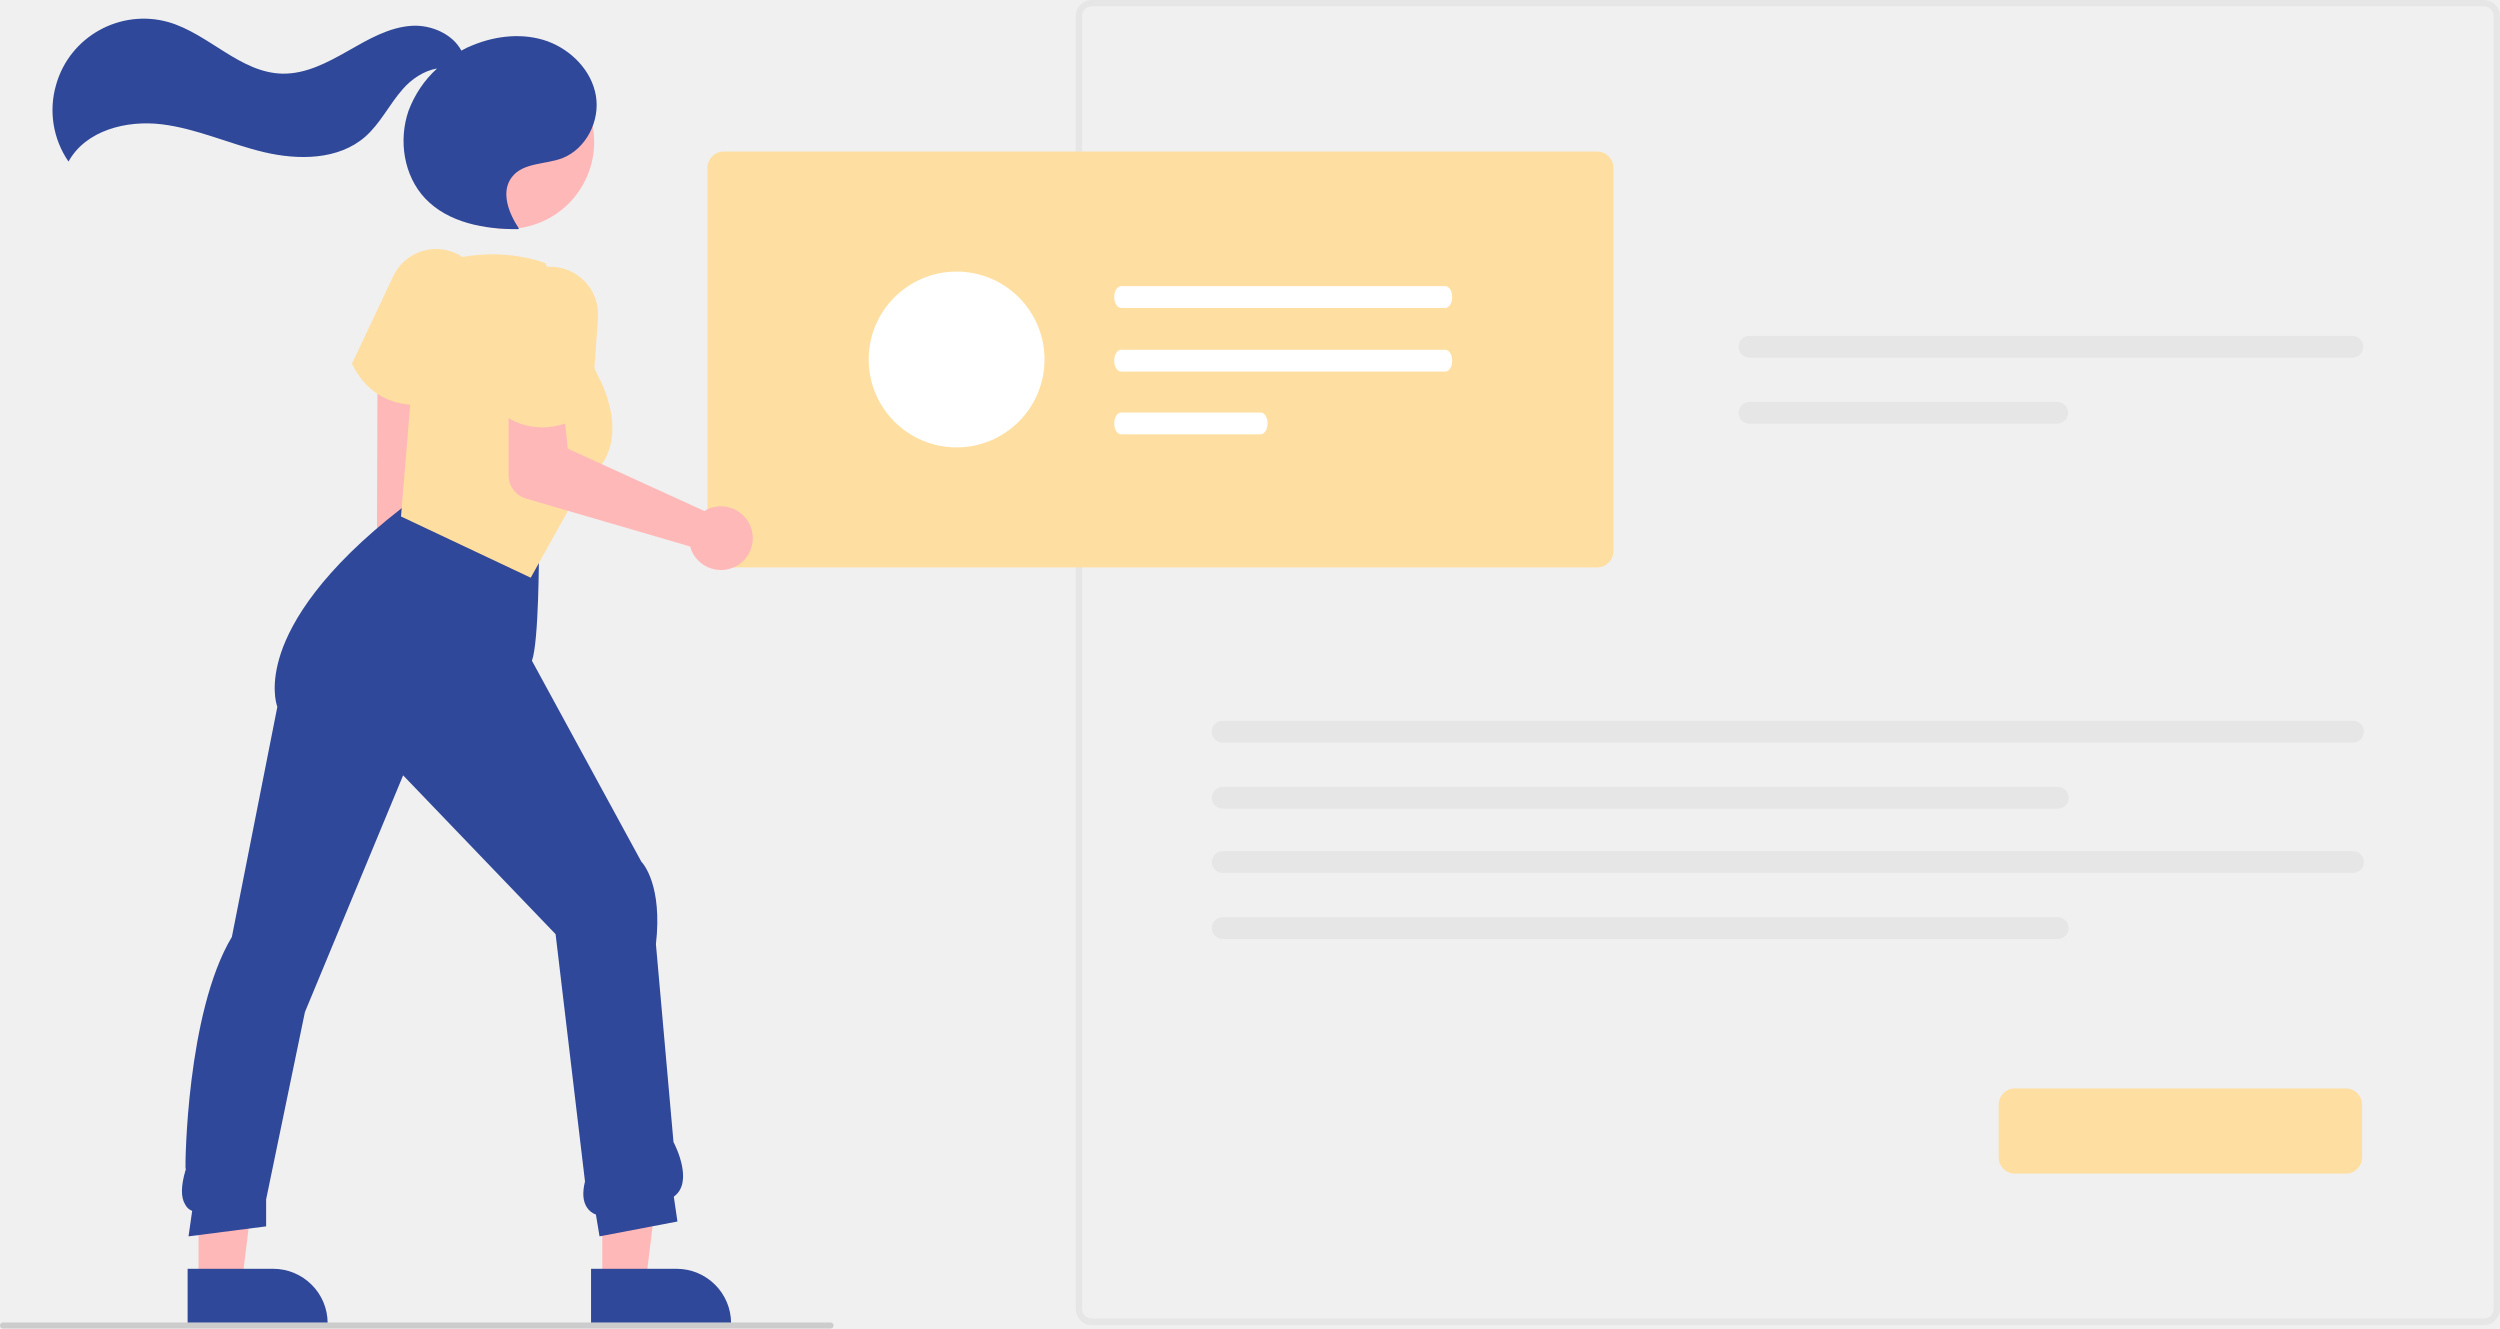
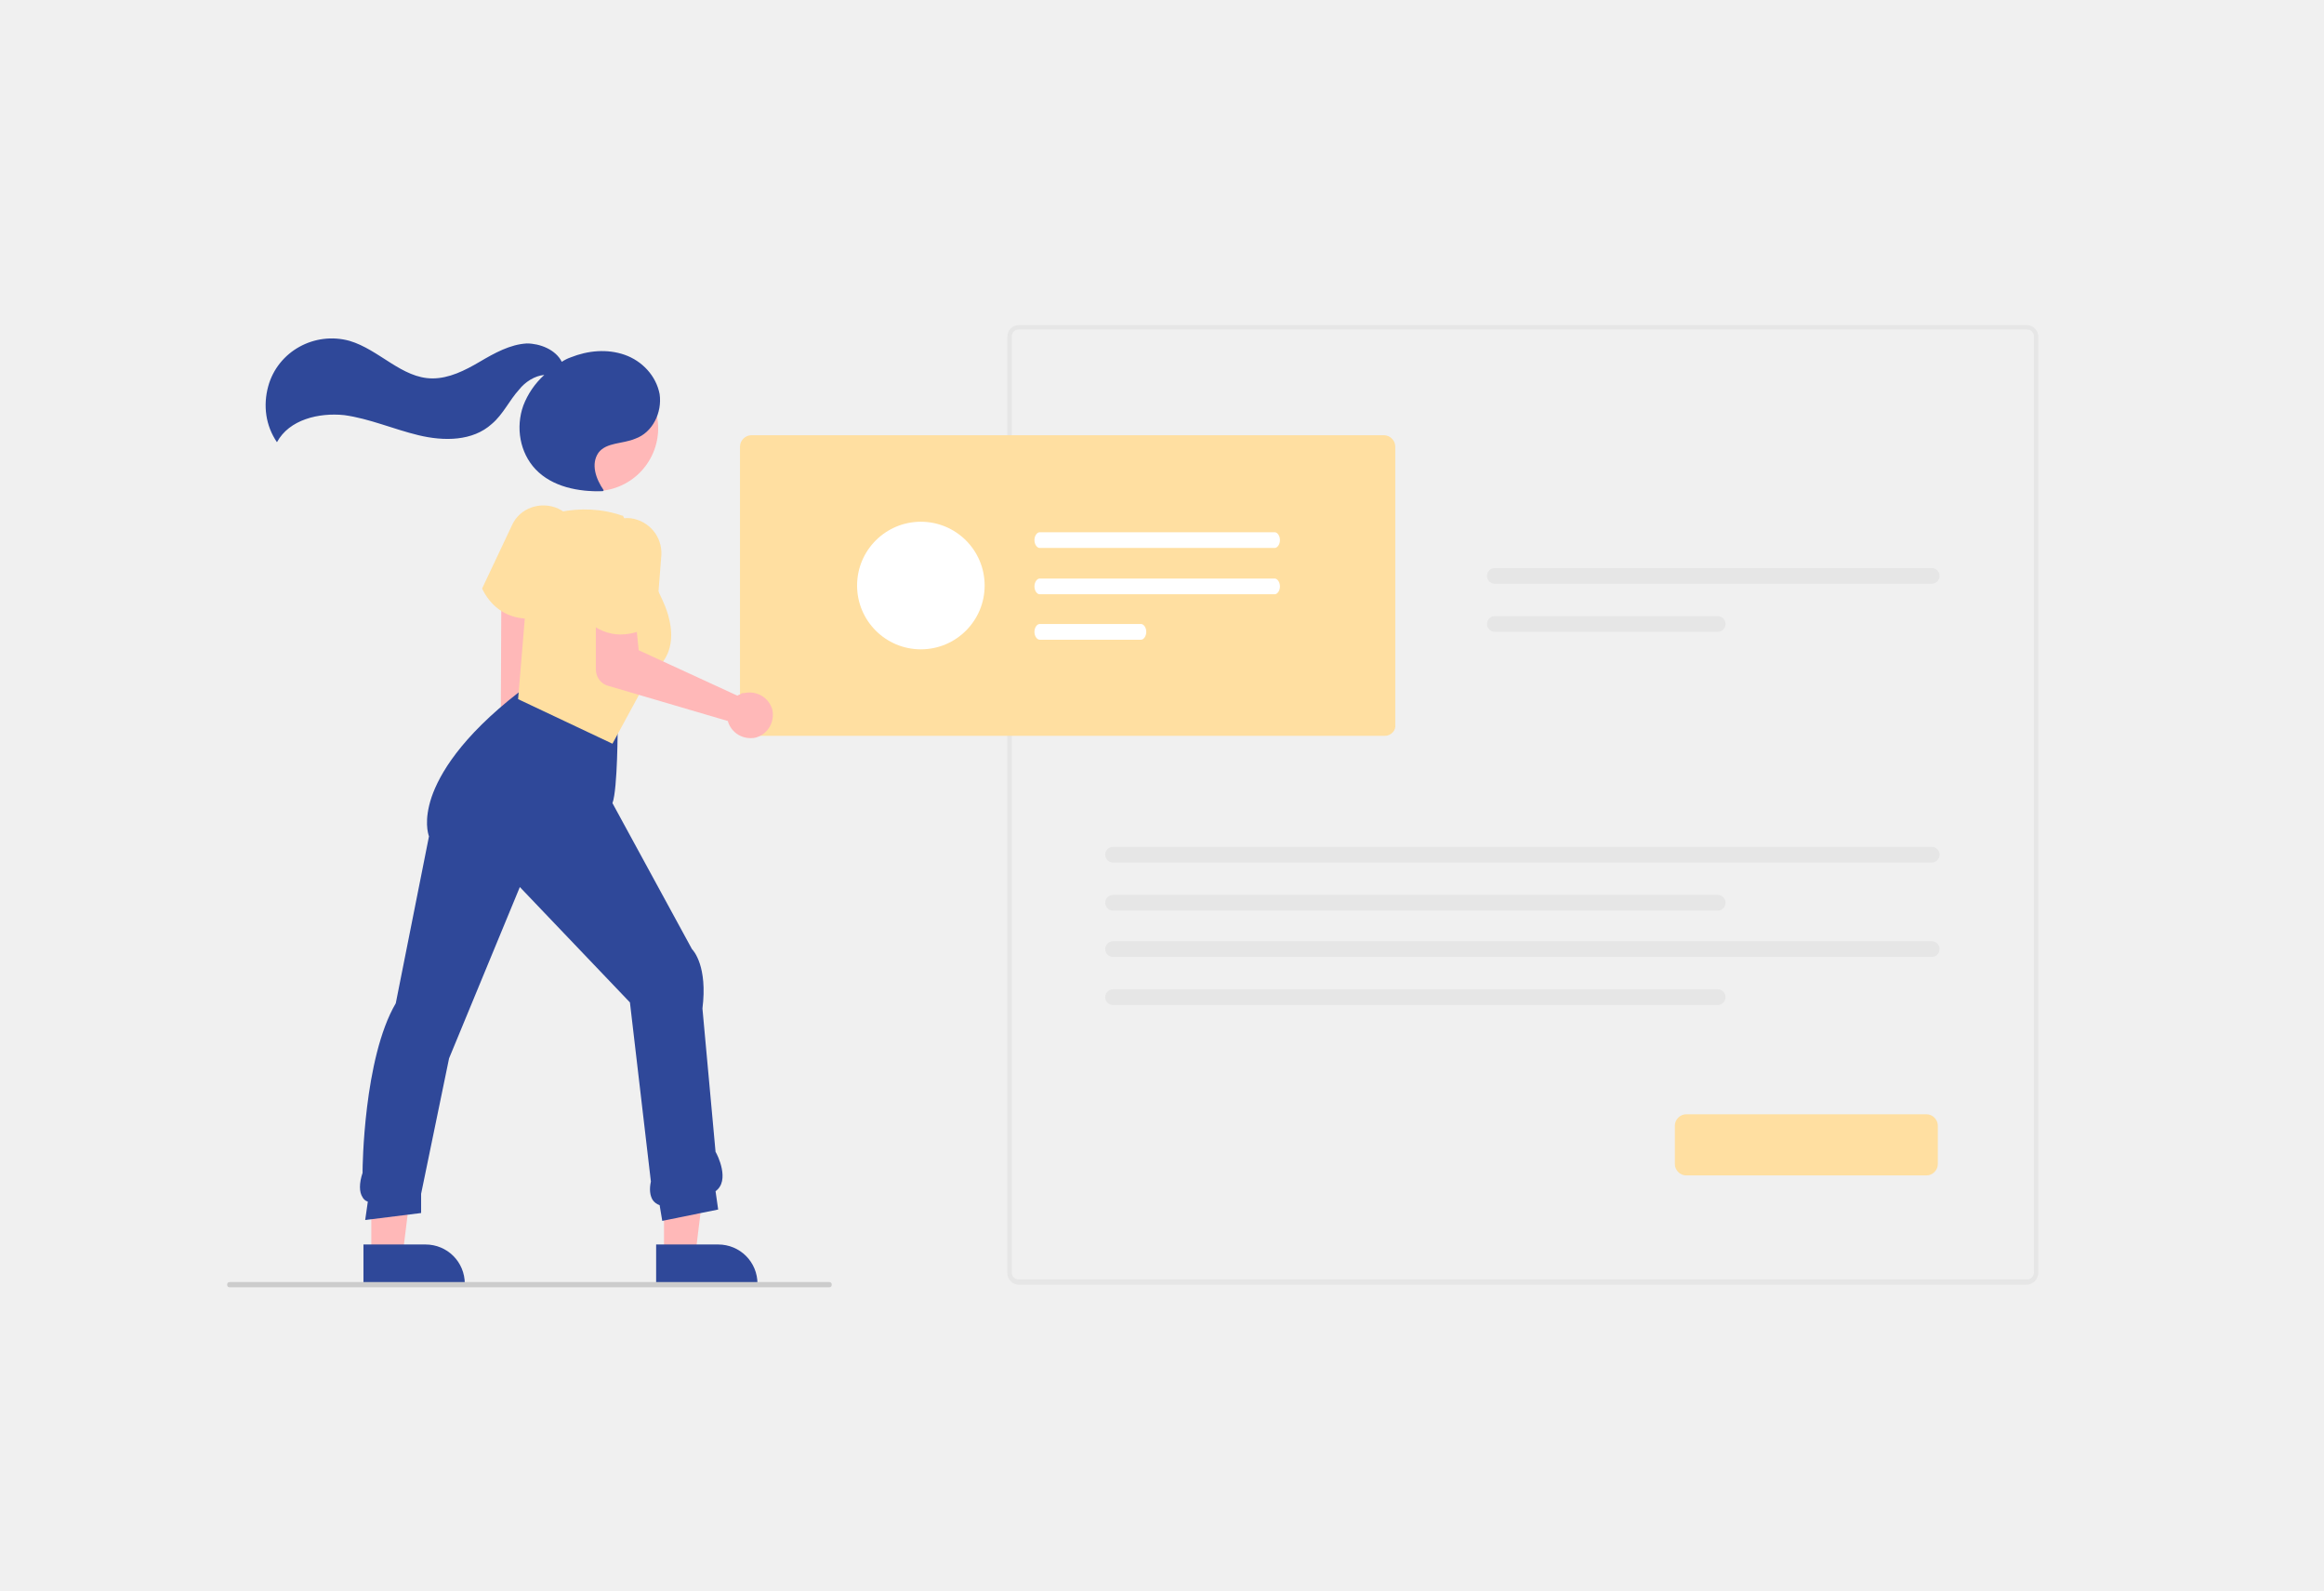
- <svg xmlns="http://www.w3.org/2000/svg" version="1.1" id="a97b75e6-1429-4e16-873c-5658d47e4ef0" x="0px" y="0px" viewBox="0 0 824.8 438.3" style="enable-background:new 0 0 824.8 438.3;" xml:space="preserve">
+ <svg xmlns="http://www.w3.org/2000/svg" version="1.1" id="a97b75e6-1429-4e16-873c-5658d47e4ef0" x="0px" y="0px" viewBox="0 0 266 182" style="enable-background:new 0 0 266 182;" xml:space="preserve">
  <style type="text/css">
	.st0{fill:#E6E6E6;}
	.st1{fill:#FFDFA1;}
	.st2{fill:#FFB8B8;}
	.st3{fill:#2F4899;}
	.st4{fill:#CCCCCC;}
	.st5{fill:#FFFFFF;}
</style>
-   <path id="b4c13b4e-8ef9-4732-a242-1b77a57c7078" class="st0" d="M819.5,437.2H360.2c-2.9,0-5.3-2.4-5.3-5.3V5.3  c0-2.9,2.4-5.3,5.3-5.3h459.3c2.9,0,5.3,2.4,5.3,5.3v426.5C824.8,434.8,822.4,437.2,819.5,437.2L819.5,437.2z M360.2,2.1  c-1.8,0-3.2,1.4-3.2,3.2v426.5c0,1.8,1.4,3.2,3.2,3.2h459.3c1.8,0,3.2-1.4,3.2-3.2V5.3c0-1.8-1.4-3.2-3.2-3.2L360.2,2.1z" />
-   <path id="b86923e0-dd17-408d-8c65-7675907766e6" class="st0" d="M577.2,110.8c-2,0-3.6,1.6-3.6,3.6c0,2,1.6,3.6,3.6,3.6h198.9  c2,0,3.6-1.6,3.6-3.6c0-2-1.6-3.6-3.6-3.6H577.2z" />
-   <path id="b7c93af7-a9b3-4ec5-8b9c-228075bea008" class="st0" d="M577.2,132.6c-2,0-3.6,1.6-3.6,3.6c0,2,1.6,3.6,3.6,3.6h101.5  c2,0,3.6-1.6,3.6-3.6c0-2-1.6-3.6-3.6-3.6H577.2z" />
-   <path id="bf6f3c94-5d99-4a3b-bad8-b2235a5a7f19" class="st0" d="M403.4,237.8c-2,0-3.6,1.6-3.6,3.6c0,2,1.6,3.6,3.6,3.6h372.9  c2,0,3.6-1.6,3.6-3.6c0-2-1.6-3.6-3.6-3.6H403.4z" />
-   <path id="b0a6cee6-456b-42c7-b828-32d4ce813421" class="st0" d="M403.4,259.6c-2,0-3.6,1.6-3.6,3.6c0,2,1.6,3.6,3.6,3.6h275.5  c2,0,3.6-1.6,3.6-3.6c0-2-1.6-3.6-3.6-3.6H403.4z" />
-   <path id="b1178f6f-c479-4db7-b1bf-97b40cae8cd0" class="st0" d="M403.4,280.8c-2,0-3.6,1.6-3.6,3.6c0,2,1.6,3.6,3.6,3.6h372.9  c2,0,3.6-1.6,3.6-3.6c0-2-1.6-3.6-3.6-3.6L403.4,280.8z" />
-   <path id="ad9199b6-e18d-416a-bbd3-7817c0554bff" class="st0" d="M403.4,302.6c-2,0-3.6,1.6-3.6,3.6c0,2,1.6,3.6,3.6,3.6h275.5  c2,0,3.6-1.6,3.6-3.6c0-2-1.6-3.6-3.6-3.6H403.4z" />
-   <path id="f7d611df-d029-4cc6-9561-be5a6829cf65" class="st1" d="M527,187.2H238.7c-2.9,0-5.3-2.4-5.3-5.3V55.3  c0-2.9,2.4-5.3,5.3-5.3H527c2.9,0,5.3,2.4,5.3,5.3v126.5C532.3,184.8,529.9,187.2,527,187.2z" />
-   <path id="b2be1aaf-9241-4aa1-a473-dbb8e8dcff3c" class="st1" d="M774,387.2H664.7c-2.9,0-5.3-2.4-5.3-5.3v-17.5  c0-2.9,2.4-5.3,5.3-5.3H774c2.9,0,5.3,2.4,5.3,5.3v17.5C779.3,384.8,776.9,387.2,774,387.2z" />
-   <path class="st2" d="M126.4,214.1c-4.7-3.5-6.1-10.1-3.1-14.7c0.3-0.4,0.6-0.9,1-1.3l0.3-93.5l13.9,2.6l0.6,91.9  c3.2,3.7,3.8,9,1.2,12.9C137.4,216.8,131.1,217.6,126.4,214.1z" />
-   <polygon class="st2" points="198.7,423.3 213,423.3 219.8,368.1 198.7,368.1 " />
-   <path class="st3" d="M195,418.6l28.2,0h0c9.9,0,18,8,18,18v0.6l-46.2,0L195,418.6z" />
-   <polygon class="st2" points="65.5,423.3 79.8,423.3 86.6,368.1 65.5,368.1 " />
-   <path class="st3" d="M61.9,418.6l28.2,0h0c9.9,0,18,8,18,18v0.6l-46.2,0L61.9,418.6z" />
-   <path class="st3" d="M197.8,407.9l-1.2-7.2c-1.2-0.4-2.3-1.3-3-2.4c-1.3-2-1.5-4.9-0.6-8.5l-9.7-81.6L133,255.8l-32.4,78.1  l-12.8,61.8v8.9l-25.6,3.3l1.2-8.4c-1-0.4-1.8-1.1-2.3-2.1c-1.5-2.4-1.4-6.2,0.1-11.3l0.1-0.2l-0.1-0.8c-0.1-0.5,0.3-51,15.3-76  l15-75.9c-0.4-1.1-2.3-7.3,1.2-17.8c3.5-10.4,13.2-27.1,39.9-47.8l0.1-0.1l0.1,0c0.3-0.1,29.7-5.9,44.9,14l0.1,0.1v0.2  c0,1.2,0,29.8-2.3,36.2l36.1,66.3c0.7,0.7,7,8,4.8,27.2l5.8,65.3c0.7,1.3,6.7,13.3,0.1,18l1.2,8.2L197.8,407.9z" />
-   <path class="st1" d="M137.5,133.6c-6.8,0-15.8-2.4-21.3-13.4l-0.1-0.2l13.6-28.8c3.7-7.9,13.1-11.3,21-7.5  c7.6,3.6,11.1,12.6,7.8,20.3l-11.7,28.1l-0.2,0.1C143.6,133.1,140.6,133.6,137.5,133.6z" />
-   <path class="st1" d="M175.1,190.6l-42.8-20.2l5.9-71.8l10.7-13.1l2.1-0.4c9.5-2,19.5-1.5,28.7,1.6l0.2,0.1l17.6,37.6  c0.1,0.2,12.8,22.6-4.7,34.4L175.1,190.6z" />
-   <path class="st2" d="M233.9,167.8c-0.5,0.2-1,0.5-1.5,0.8l-45.1-20.6l-1.2-12l-18.3-0.6l0,21.4c0,3.6,2.3,6.7,5.8,7.7l54.1,15.8  c1.5,5.6,7.3,8.9,12.9,7.4c5.6-1.5,8.9-7.3,7.4-12.9c-1.5-5.6-7.3-8.9-12.9-7.4C234.7,167.5,234.3,167.6,233.9,167.8L233.9,167.8z" />
-   <path class="st1" d="M178.8,141c-5.1,0-10.9-1.8-16.5-7.3l-0.2-0.2l3.8-31.6c1-8.7,8.9-14.8,17.5-13.8c8.4,1,14.5,8.4,13.9,16.8  l-2.2,30.4l-0.2,0.1C194.8,135.6,187.8,141,178.8,141z" />
-   <ellipse transform="matrix(0.4797 -0.8775 0.8775 0.4797 46.0033 171.1991)" class="st2" cx="167.3" cy="46.8" rx="28.7" ry="28.7" />
-   <path class="st3" d="M196.6,31.6c-1.4-8.3-8.1-15.1-16-18c-7.9-2.8-16.8-1.9-24.6,1.3c-1.3,0.5-2.6,1.1-3.8,1.8  c-2.8-5.4-9.8-8.5-16.1-8.2c-7.7,0.4-14.6,4.5-21.3,8.3s-13.8,7.6-21.5,7.5C79.3,24.1,69,11.2,55.6,7.3C39.7,2.8,23,12,18.5,28  c-2.5,8.6-1,17.9,4.1,25.3C28.3,43,41.7,39.6,53.3,41c11.6,1.4,22.4,6.5,33.8,9.2c11.4,2.7,24.6,2.6,33.4-5.1  c5-4.4,7.9-10.6,12.3-15.6c2.9-3.4,7.1-6.2,11.4-6.9c-4.2,3.8-7.4,8.6-9.4,13.9c-3.4,9.8-1.6,21.5,5.5,29c7.6,8,19.6,10.2,30.7,10.1  l0.2-0.2c-3.4-5.1-6.1-12.1-2.3-17c3.7-4.8,11-4.1,16.6-6.2C193.4,49.1,198,39.9,196.6,31.6z" />
-   <path class="st4" d="M274,438.3H1c-0.6,0-1-0.4-1-1s0.4-1,1-1h273c0.6,0,1,0.4,1,1S274.6,438.3,274,438.3z" />
-   <path id="e2582065-92bf-48dc-a28d-04f42179e35f" class="st5" d="M369.9,94.4c-1.3,0-2.3,1.6-2.3,3.6c0,2,1,3.6,2.3,3.6h106.9  c1.3,0,2.3-1.6,2.3-3.6c0-2-1-3.6-2.3-3.6H369.9z" />
-   <path id="bb678cb9-7d76-4fbb-a84c-c380d6521528" class="st5" d="M369.9,115.4c-1.3,0-2.3,1.6-2.3,3.6c0,2,1,3.6,2.3,3.6h106.9  c1.3,0,2.3-1.6,2.3-3.6c0-2-1-3.6-2.3-3.6H369.9z" />
-   <path id="a9697f3a-b5f3-4f74-8277-57e15506e4dd" class="st5" d="M369.9,136.1c-1.3,0-2.3,1.6-2.3,3.6c0,2,1,3.6,2.3,3.6h46  c1.3,0,2.3-1.6,2.3-3.6c0-2-1-3.6-2.3-3.6H369.9z" />
-   <circle class="st5" cx="315.6" cy="118.6" r="29" />
+   <path id="b4c13b4e-8ef9-4732-a242-1b77a57c7078" class="st0" d="M231.9,147H116.6c-0.7,0-1.3-0.6-1.3-1.3V38.5  c0-0.7,0.6-1.3,1.3-1.3h115.4c0.7,0,1.3,0.6,1.3,1.3v107.1C233.3,146.4,232.7,147,231.9,147L231.9,147z M116.6,37.7  c-0.5,0-0.8,0.4-0.8,0.8v107.1c0,0.5,0.4,0.8,0.8,0.8h115.4c0.5,0,0.8-0.4,0.8-0.8V38.5c0-0.5-0.4-0.8-0.8-0.8H116.6z" />
+   <path id="b86923e0-dd17-408d-8c65-7675907766e6" class="st0" d="M171.1,65c-0.5,0-0.9,0.4-0.9,0.9c0,0.5,0.4,0.9,0.9,0.9h50  c0.5,0,0.9-0.4,0.9-0.9c0-0.5-0.4-0.9-0.9-0.9H171.1z" />
+   <path id="b7c93af7-a9b3-4ec5-8b9c-228075bea008" class="st0" d="M171.1,70.5c-0.5,0-0.9,0.4-0.9,0.9c0,0.5,0.4,0.9,0.9,0.9h25.5  c0.5,0,0.9-0.4,0.9-0.9c0-0.5-0.4-0.9-0.9-0.9H171.1z" />
+   <path id="bf6f3c94-5d99-4a3b-bad8-b2235a5a7f19" class="st0" d="M127.4,96.9c-0.5,0-0.9,0.4-0.9,0.9s0.4,0.9,0.9,0.9h93.7  c0.5,0,0.9-0.4,0.9-0.9s-0.4-0.9-0.9-0.9H127.4z" />
+   <path id="b0a6cee6-456b-42c7-b828-32d4ce813421" class="st0" d="M127.4,102.4c-0.5,0-0.9,0.4-0.9,0.9s0.4,0.9,0.9,0.9h69.2  c0.5,0,0.9-0.4,0.9-0.9s-0.4-0.9-0.9-0.9H127.4z" />
+   <path id="b1178f6f-c479-4db7-b1bf-97b40cae8cd0" class="st0" d="M127.4,107.7c-0.5,0-0.9,0.4-0.9,0.9s0.4,0.9,0.9,0.9h93.7  c0.5,0,0.9-0.4,0.9-0.9s-0.4-0.9-0.9-0.9H127.4z" />
+   <path id="ad9199b6-e18d-416a-bbd3-7817c0554bff" class="st0" d="M127.4,113.2c-0.5,0-0.9,0.4-0.9,0.9s0.4,0.9,0.9,0.9h69.2  c0.5,0,0.9-0.4,0.9-0.9s-0.4-0.9-0.9-0.9H127.4z" />
+   <path id="f7d611df-d029-4cc6-9561-be5a6829cf65" class="st1" d="M158.5,84.2H86c-0.7,0-1.3-0.6-1.3-1.3V51.1c0-0.7,0.6-1.3,1.3-1.3  h72.4c0.7,0,1.3,0.6,1.3,1.3v31.8C159.8,83.6,159.2,84.2,158.5,84.2z" />
+   <path id="b2be1aaf-9241-4aa1-a473-dbb8e8dcff3c" class="st1" d="M220.5,134.5h-27.5c-0.7,0-1.3-0.6-1.3-1.3v-4.4  c0-0.7,0.6-1.3,1.3-1.3h27.5c0.7,0,1.3,0.6,1.3,1.3v4.4C221.8,133.9,221.2,134.5,220.5,134.5z" />
+   <path class="st2" d="M57.8,91c-1.2-0.9-1.5-2.5-0.8-3.7c0.1-0.1,0.2-0.2,0.3-0.3l0.1-23.5l3.5,0.7L61,87.2c0.8,0.9,1,2.3,0.3,3.2  C60.6,91.7,59,91.9,57.8,91z" />
+   <polygon class="st2" points="76,143.5 79.6,143.5 81.3,129.7 76,129.7 " />
+   <path class="st3" d="M75.1,142.4h7.1l0,0c2.5,0,4.5,2,4.5,4.5v0.2H75.1V142.4z" />
+   <polygon class="st2" points="42.5,143.5 46.1,143.5 47.8,129.7 42.5,129.7 " />
+   <path class="st3" d="M41.6,142.4h7.1l0,0c2.5,0,4.5,2,4.5,4.5v0.2H41.6V142.4z" />
+   <path class="st3" d="M75.8,139.7l-0.3-1.8c-0.3-0.1-0.6-0.3-0.8-0.6c-0.3-0.5-0.4-1.2-0.2-2.1l-2.4-20.5l-12.6-13.2l-8.1,19.6  l-3.2,15.5v2.2l-6.4,0.8l0.3-2.1c-0.3-0.1-0.5-0.3-0.6-0.5c-0.4-0.6-0.4-1.6,0-2.8l0-0.1l0-0.2c0-0.1,0.1-12.8,3.8-19.1l3.8-19.1  c-0.1-0.3-0.6-1.8,0.3-4.5c0.9-2.6,3.3-6.8,10-12l0,0h0c0.1,0,7.5-1.5,11.3,3.5l0,0v0.1c0,0.3,0,7.5-0.6,9.1l9.1,16.7  c0.2,0.2,1.8,2,1.2,6.8l1.5,16.4c0.2,0.3,1.7,3.3,0,4.5l0.3,2.1L75.8,139.7z" />
+   <path class="st1" d="M60.6,70.8c-1.7,0-4-0.6-5.4-3.4l0-0.1l3.4-7.2c0.9-2,3.3-2.8,5.3-1.9c1.9,0.9,2.8,3.2,2,5.1L63,70.4l-0.1,0  C62.2,70.6,61.4,70.8,60.6,70.8z" />
+   <path class="st1" d="M70.1,85.1L59.3,80l1.5-18l2.7-3.3l0.5-0.1c2.4-0.5,4.9-0.4,7.2,0.4l0.1,0l4.4,9.4c0,0.1,3.2,5.7-1.2,8.6  L70.1,85.1z" />
+   <path class="st2" d="M84.8,79.4c-0.1,0.1-0.3,0.1-0.4,0.2l-11.3-5.2l-0.3-3l-4.6-0.2v5.4c0,0.9,0.6,1.7,1.5,1.9l13.6,4  c0.4,1.4,1.8,2.2,3.2,1.9c1.4-0.4,2.2-1.8,1.9-3.2c-0.4-1.4-1.8-2.2-3.2-1.9C85,79.3,84.9,79.3,84.8,79.4L84.8,79.4z" />
+   <path class="st1" d="M71,72.6c-1.3,0-2.7-0.5-4.1-1.8l-0.1-0.1l1-7.9c0.3-2.2,2.2-3.7,4.4-3.5c2.1,0.3,3.6,2.1,3.5,4.2l-0.6,7.6  l-0.1,0C75,71.3,73.3,72.6,71,72.6z" />
+   <ellipse transform="matrix(0.4797 -0.8774 0.8774 0.4797 -7.528 85.2433)" class="st2" cx="68.1" cy="49" rx="7.2" ry="7.2" />
+   <path class="st3" d="M75.5,45.1c-0.4-2.1-2-3.8-4-4.5c-2-0.7-4.2-0.5-6.2,0.3c-0.3,0.1-0.7,0.3-1,0.5c-0.7-1.4-2.5-2.1-4-2.1  c-1.9,0.1-3.7,1.1-5.4,2.1c-1.7,1-3.5,1.9-5.4,1.9C46,43.3,43.4,40,40,39c-4-1.1-8.2,1.2-9.3,5.2c-0.6,2.2-0.3,4.5,1,6.4  c1.4-2.6,4.8-3.4,7.7-3.1c2.9,0.4,5.6,1.6,8.5,2.3c2.9,0.7,6.2,0.7,8.4-1.3c1.3-1.1,2-2.7,3.1-3.9c0.7-0.9,1.8-1.6,2.9-1.7  c-1.1,1-1.9,2.2-2.4,3.5c-0.9,2.5-0.4,5.4,1.4,7.3c1.9,2,4.9,2.6,7.7,2.5l0.1-0.1c-0.9-1.3-1.5-3-0.6-4.3c0.9-1.2,2.8-1,4.2-1.6  C74.7,49.5,75.8,47.2,75.5,45.1z" />
+   <path class="st4" d="M94.9,147.3H26.3c-0.2,0-0.3-0.1-0.3-0.3s0.1-0.3,0.3-0.3h68.6c0.2,0,0.3,0.1,0.3,0.3S95.1,147.3,94.9,147.3z" />
+   <path id="e2582065-92bf-48dc-a28d-04f42179e35f" class="st5" d="M119,60.9c-0.3,0-0.6,0.4-0.6,0.9c0,0.5,0.3,0.9,0.6,0.9h26.9  c0.3,0,0.6-0.4,0.6-0.9c0-0.5-0.3-0.9-0.6-0.9H119z" />
+   <path id="bb678cb9-7d76-4fbb-a84c-c380d6521528" class="st5" d="M119,66.2c-0.3,0-0.6,0.4-0.6,0.9s0.3,0.9,0.6,0.9h26.9  c0.3,0,0.6-0.4,0.6-0.9s-0.3-0.9-0.6-0.9H119z" />
+   <path id="a9697f3a-b5f3-4f74-8277-57e15506e4dd" class="st5" d="M119,71.4c-0.3,0-0.6,0.4-0.6,0.9s0.3,0.9,0.6,0.9h11.6  c0.3,0,0.6-0.4,0.6-0.9s-0.3-0.9-0.6-0.9H119z" />
+   <circle class="st5" cx="105.4" cy="67" r="7.3" />
</svg>
